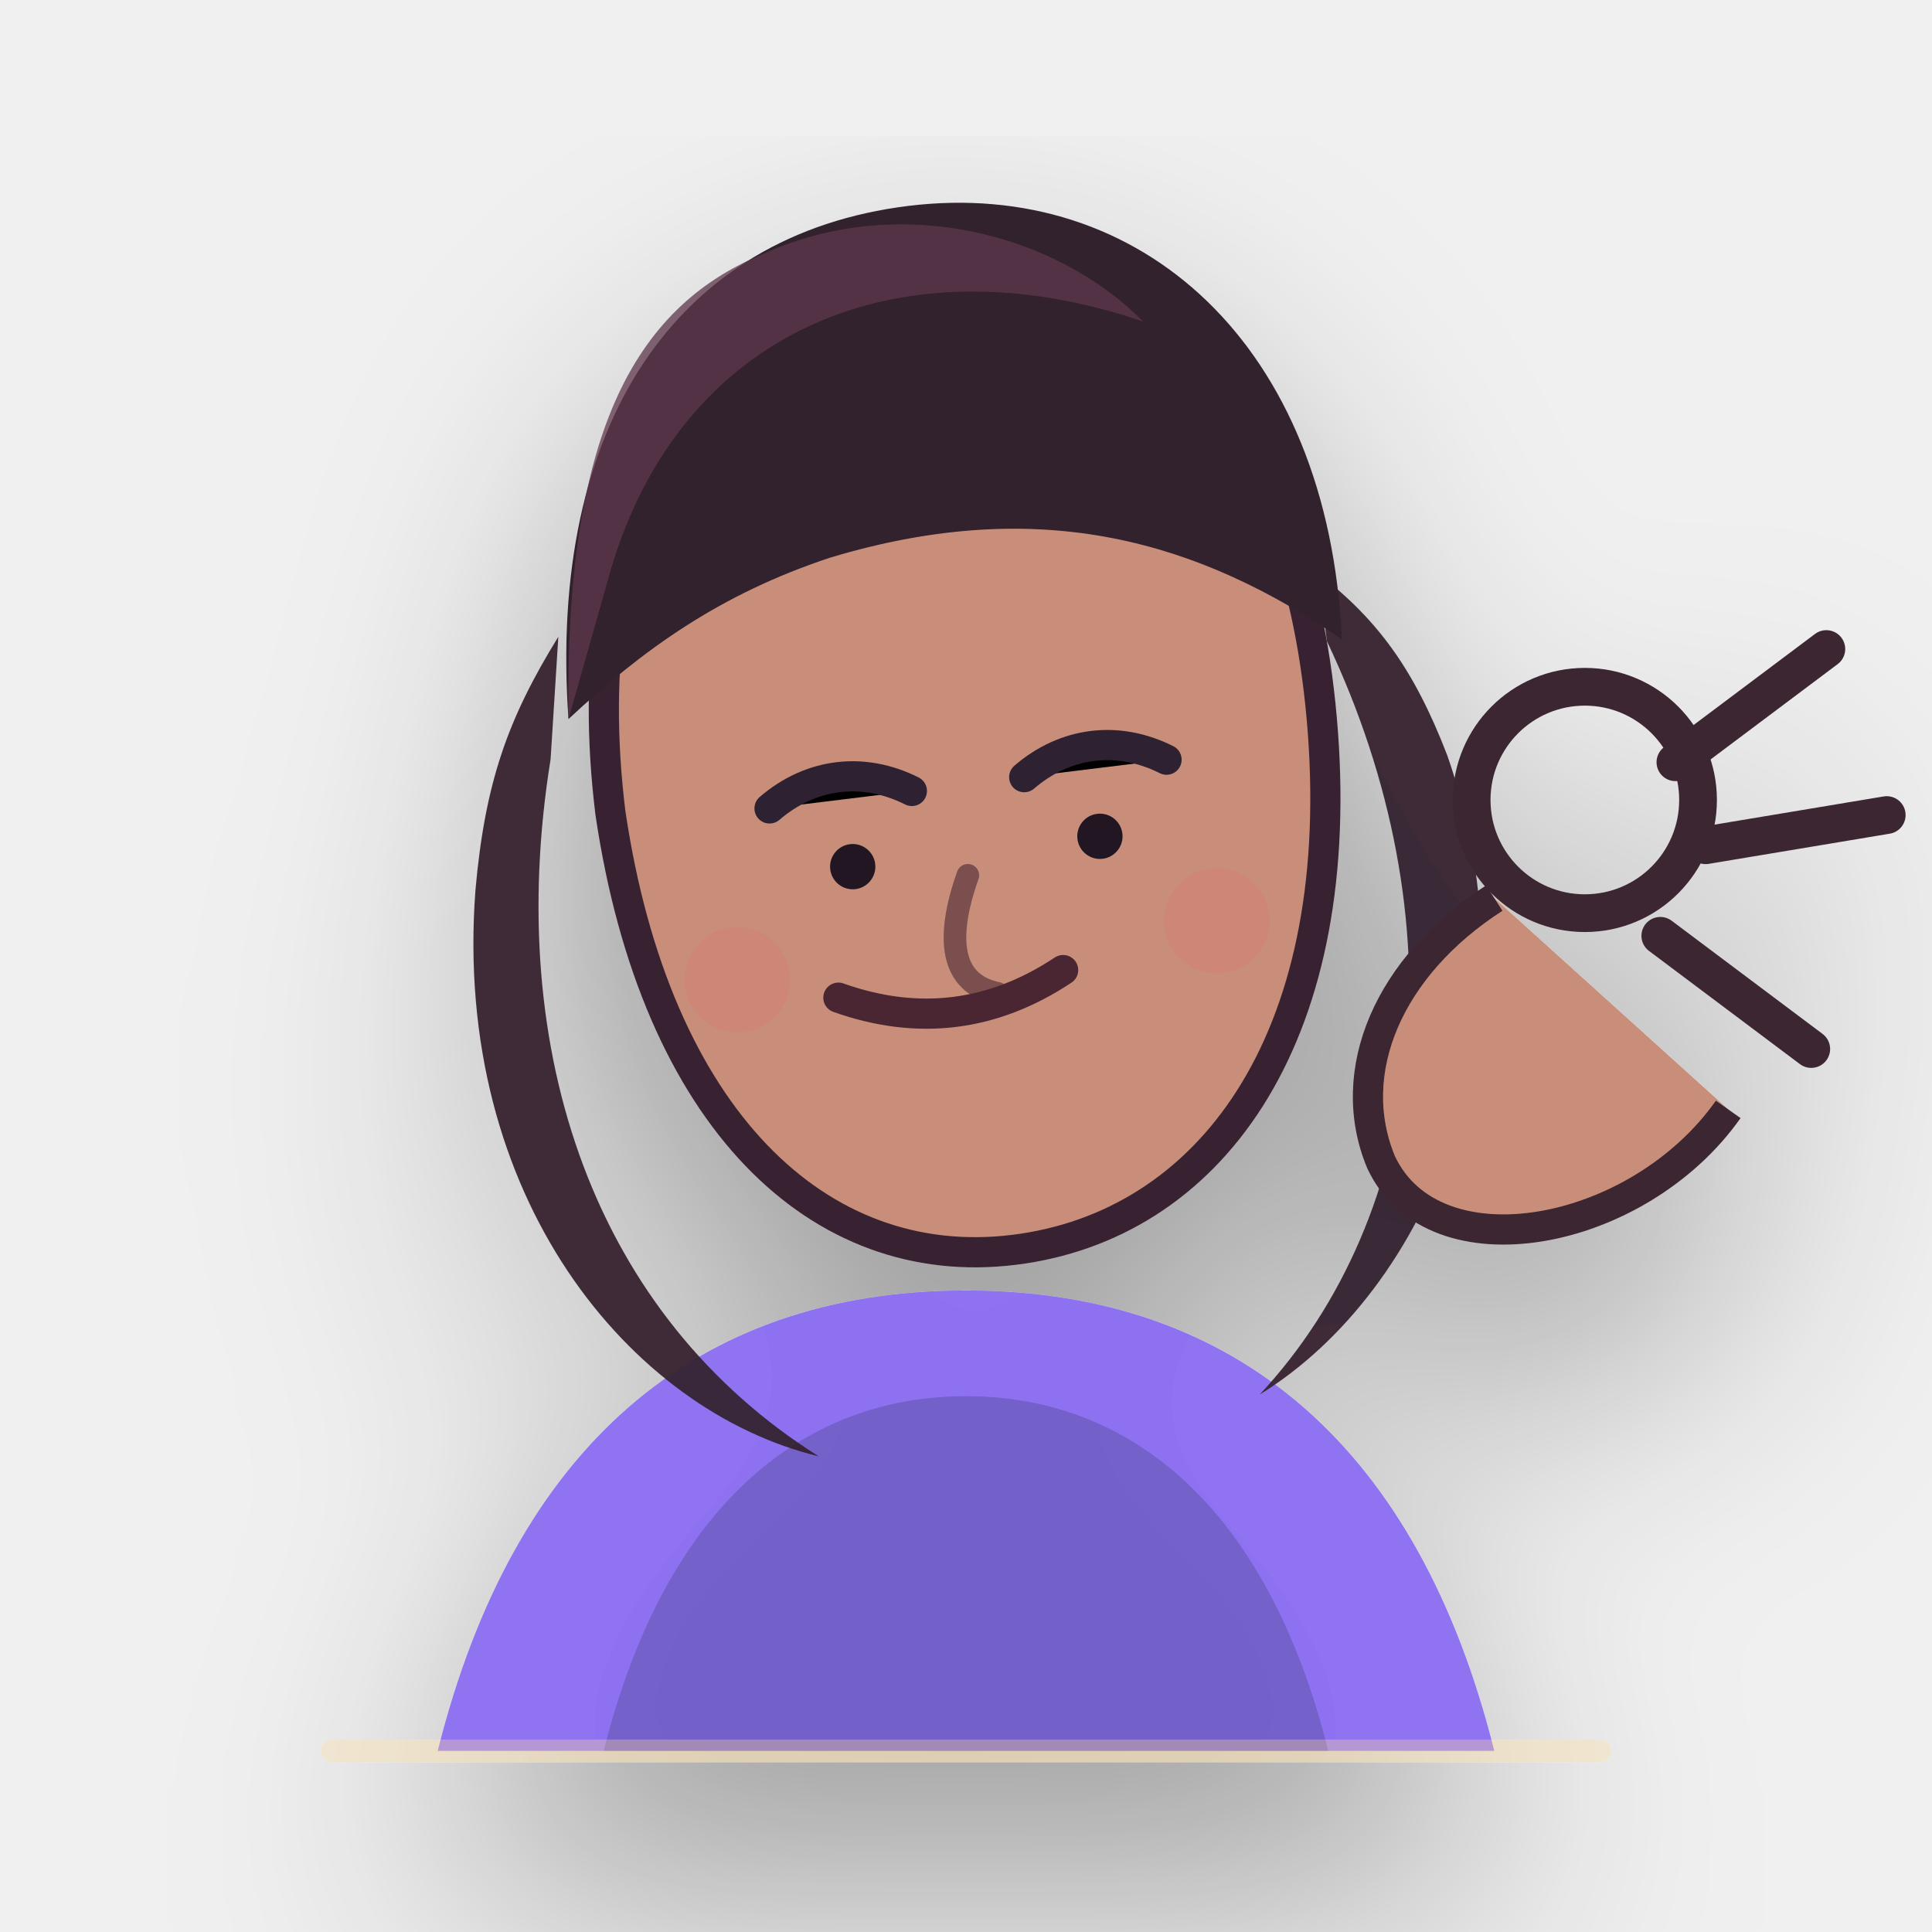
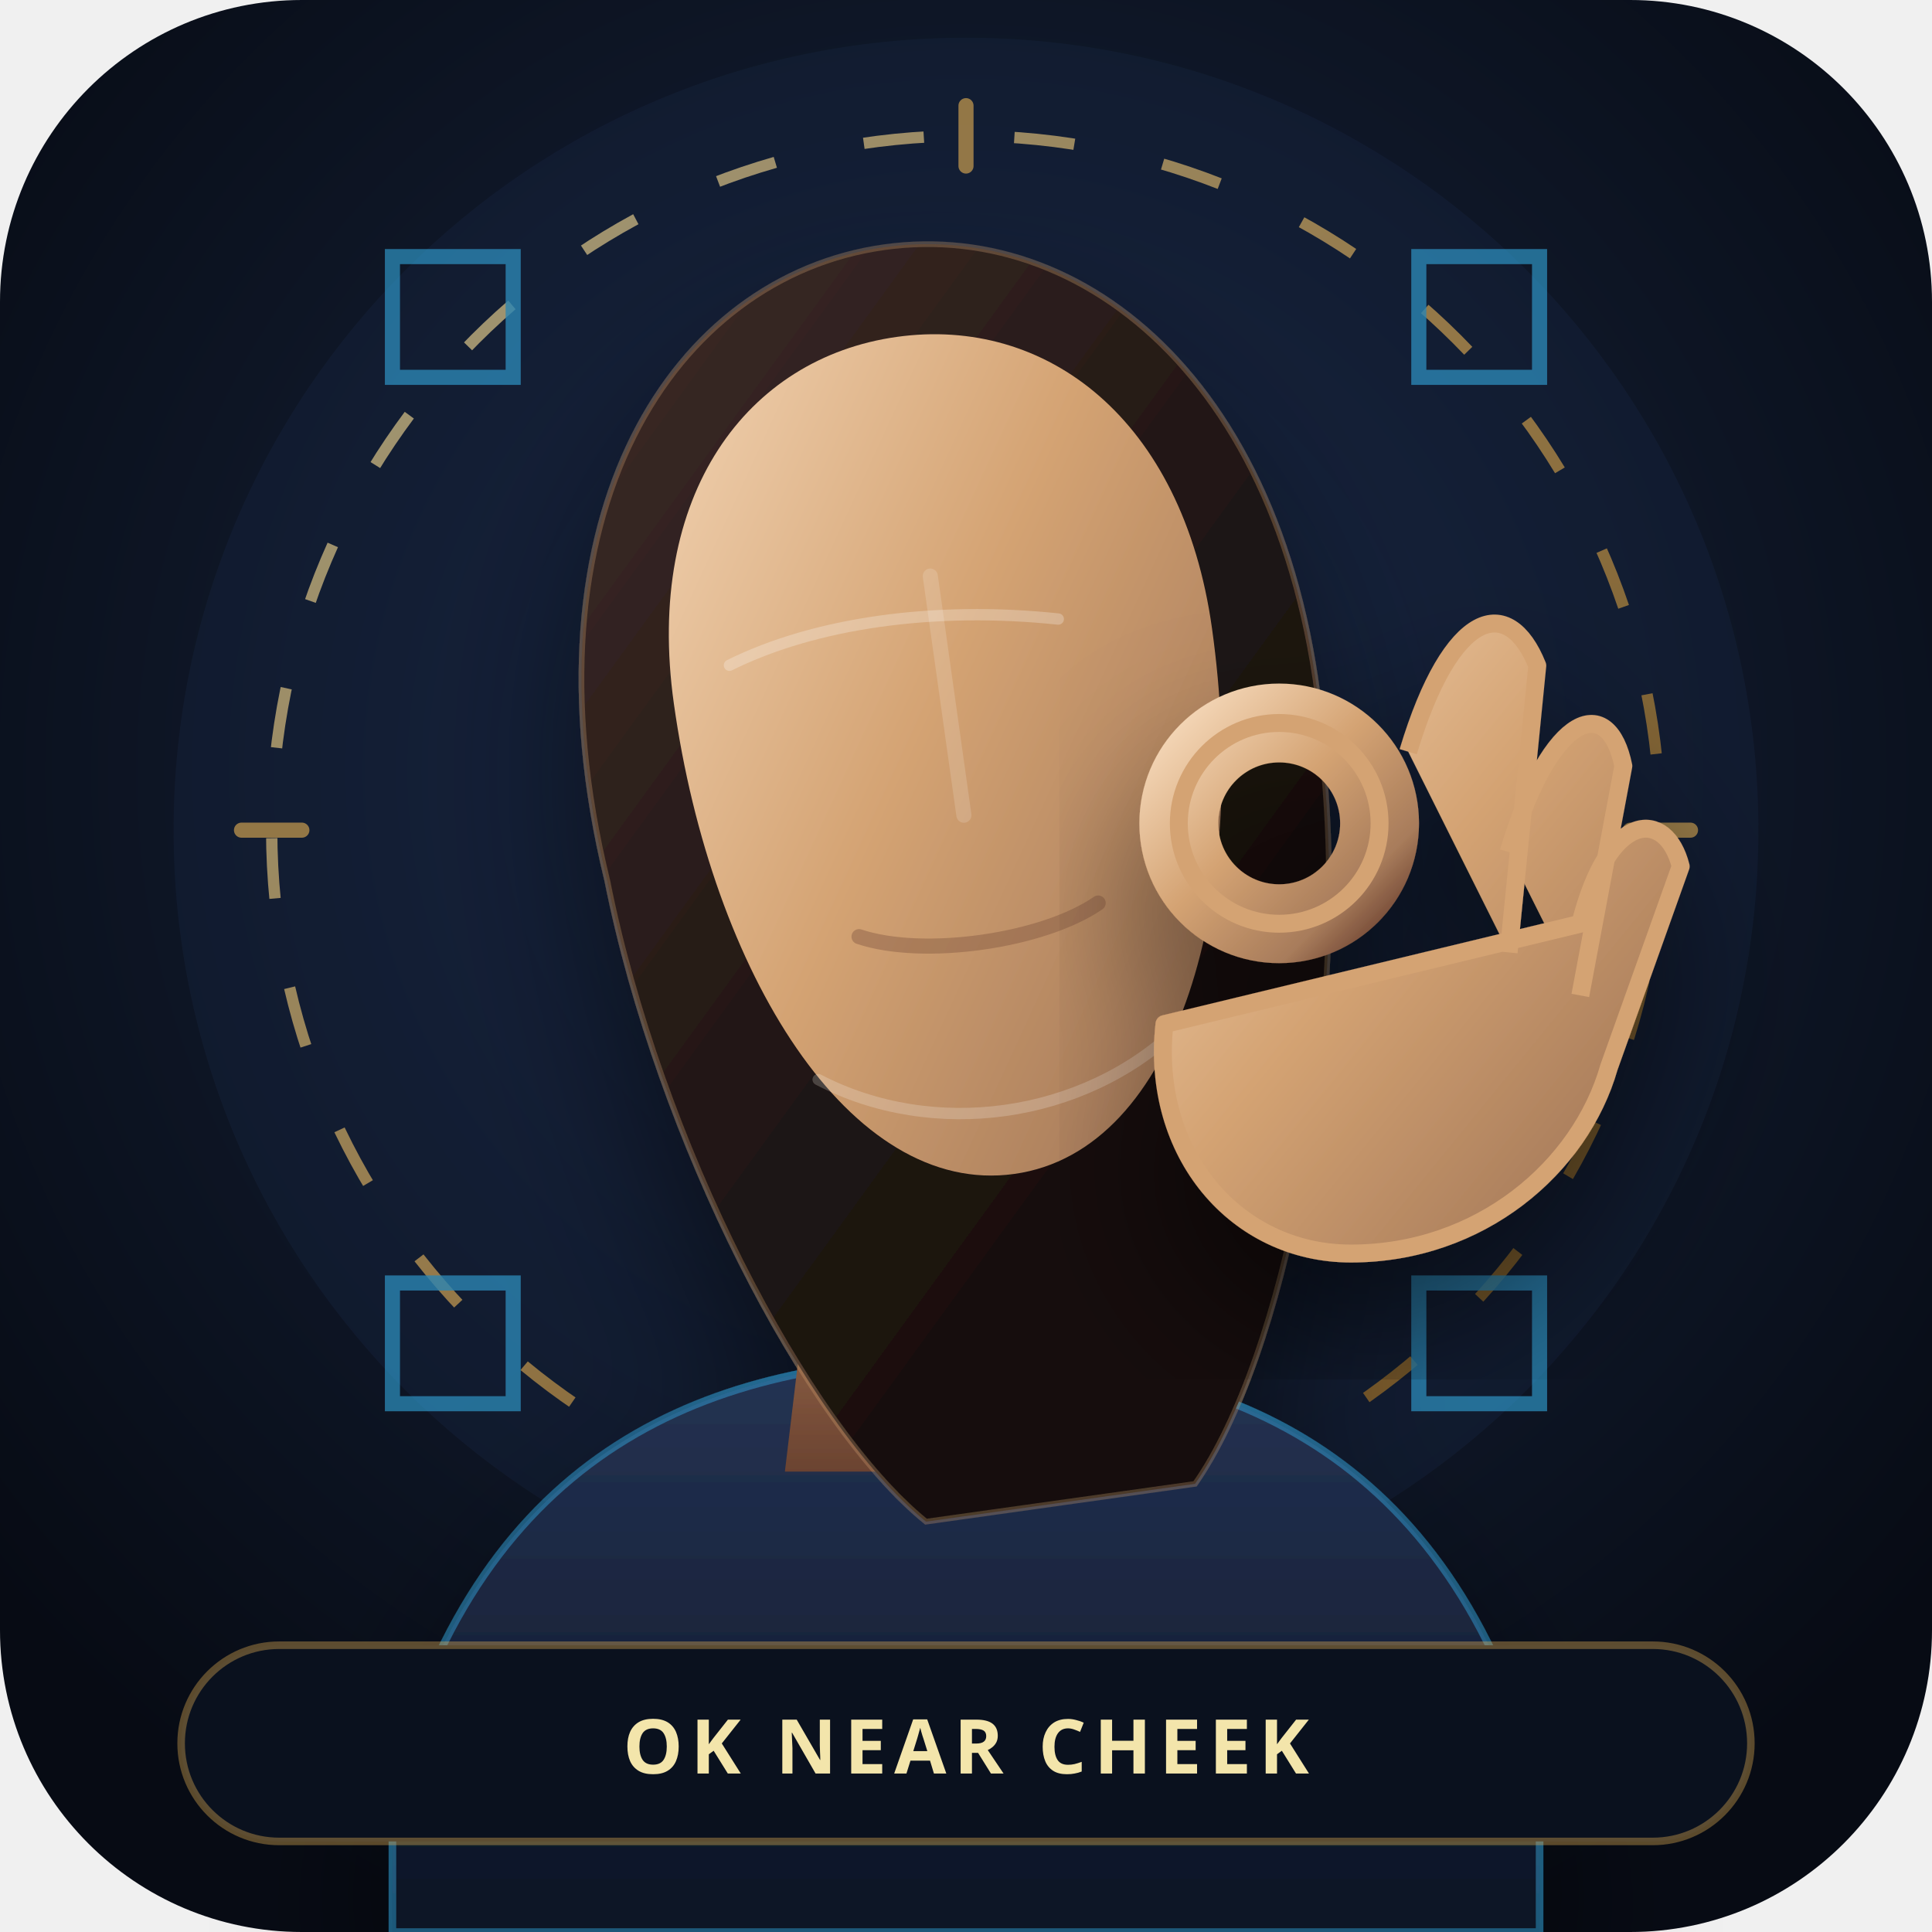
<svg xmlns="http://www.w3.org/2000/svg" width="512" height="512" viewBox="0 0 256 256" role="img" aria-label="female verification pose ok-near-cheek">
  <defs>
-     <linearGradient id="g14" x1="36" y1="28" x2="220" y2="232" gradientUnits="userSpaceOnUse">
-       <stop stop-color="#ef5e5e" stop-opacity=".22" />
-       <stop offset=".52" stop-color="#d9a752" stop-opacity=".18" />
-       <stop offset="1" stop-color="#8a6ef2" stop-opacity=".20" />
+     <radialGradient id="bgGrad" cx="50%" cy="40%" r="65%">
+       <stop offset="0%" stop-color="#1A2744" />
+       <stop offset="60%" stop-color="#0E1626" />
+       <stop offset="100%" stop-color="#070B14" />
+     </radialGradient>
+     <linearGradient id="skinLight" x1="0%" y1="0%" x2="100%" y2="100%">
+       <stop offset="0%" stop-color="#F3D5B5" />
+       <stop offset="45%" stop-color="#D4A373" />
+       <stop offset="85%" stop-color="#A87C5B" />
+       <stop offset="100%" stop-color="#7B503B" />
    </linearGradient>
-     <filter id="s" x="-20%" y="-20%" width="140%" height="140%">
-       <feDropShadow dx="0" dy="18" stdDeviation="18" flood-color="#05070d" flood-opacity=".35" />
+     <linearGradient id="skinShadow" x1="0%" y1="0%" x2="0%" y2="100%">
+       <stop offset="0%" stop-color="#C28E63" />
+       <stop offset="100%" stop-color="#6B4331" />
+     </linearGradient>
+     <linearGradient id="hairGrad" x1="20%" y1="0%" x2="80%" y2="100%">
+       <stop offset="0%" stop-color="#3A2925" />
+       <stop offset="50%" stop-color="#1F1513" />
+       <stop offset="100%" stop-color="#110B0A" />
+     </linearGradient>
+     <linearGradient id="clothGrad" x1="0%" y1="0%" x2="0%" y2="100%">
+       <stop offset="0%" stop-color="#243354" />
+       <stop offset="100%" stop-color="#0E1524" />
+     </linearGradient>
+     <linearGradient id="goldGrad" x1="0%" y1="0%" x2="100%" y2="100%">
+       <stop offset="0%" stop-color="#F3E5AB" />
+       <stop offset="50%" stop-color="#D9A752" />
+       <stop offset="100%" stop-color="#996515" />
+     </linearGradient>
+     <filter id="dropShadow" x="-20%" y="-20%" width="140%" height="140%">
+       <feDropShadow dx="0" dy="12" stdDeviation="10" flood-color="#000000" flood-opacity="0.5" />
+     </filter>
+     <filter id="glow" x="-30%" y="-30%" width="160%" height="160%">
+       <feGaussianBlur stdDeviation="6" result="blur" />
+       <feComposite in="SourceGraphic" in2="blur" operator="over" />
    </filter>
  </defs>
-   <g filter="url(#s)">
-     <path d="M58 232 C68 192 92 171 128 171 C164 171 188 192 198 232 Z" fill="#8a6ef2" opacity=".95" />
-     <path d="M80 232 C88 200 106 185 128 185 C150 185 168 200 176 232" fill="#0d1122" opacity=".20" />
-     <g transform="rotate(-7 128 114)">
-       <path d="M82 102 C82 62 101 38 130 38 C161 38 179 62 177 103 C175 144 154 166 128 166 C102 166 83 143 82 102Z" fill="#c88e7a" stroke="#382433" stroke-width="4" />
-       <path d="M78 89 C80 50 100 27 131 27 C162 27 184 52 181 91 C164 76 144 67 115 72 C100 75 89 81 78 89Z" fill="#32202d" />
-       <path d="M86 70 C99 40 129 31 160 46 C150 33 130 25 111 31 C93 36 82 52 78 89" fill="#5e3a4d" opacity=".75" />
-       <path d="M75 94 C64 132 72 168 99 190 C75 181 55 150 63 110 C66 96 70 88 78 78" fill="#32202d" opacity=".92" />
-       <path d="M179 91 C192 130 183 168 158 189 C182 178 201 145 193 108 C190 96 186 89 179 82" fill="#32202d" opacity=".92" />
-       <path d="M103 104 C109 100 116 100 122 104" stroke="#2d2130" stroke-width="4" stroke-linecap="round" />
-       <path d="M137 104 C143 100 150 100 156 104" stroke="#2d2130" stroke-width="4" stroke-linecap="round" />
-       <circle cx="113" cy="113" r="3" fill="#201722" />
-       <circle cx="146" cy="113" r="3" fill="#201722" />
-       <path d="M128 116 C124 124 124 130 130 132" stroke="#7b4f50" stroke-width="3" stroke-linecap="round" fill="none" />
-       <path d="M109 130 C119 135 129 135 139 130" stroke="#4a2630" stroke-width="4" stroke-linecap="round" fill="none" />
-       <circle cx="96" cy="126" r="7" fill="#ef5e5e" opacity=".16" />
-       <circle cx="160" cy="126" r="7" fill="#ef5e5e" opacity=".16" />
+   <rect width="256" height="256" rx="40" fill="url(#bgGrad)" />
+   <circle cx="128" cy="110" r="105" fill="#182642" opacity="0.35" />
+   <g opacity="0.65">
+     <circle cx="128" cy="110" r="92" fill="none" stroke="url(#goldGrad)" stroke-width="1.5" stroke-dasharray="8 12" />
+     <path d="M 128 14 L 128 22 M 128 198 L 128 206 M 32 110 L 40 110 M 216 110 L 224 110" stroke="#D9A752" stroke-width="2" stroke-linecap="round" />
+     <rect x="52" y="34" width="16" height="16" fill="none" stroke="#38BDF8" stroke-width="2" stroke-dasharray="16 0" opacity="0.8" />
+     <rect x="188" y="34" width="16" height="16" fill="none" stroke="#38BDF8" stroke-width="2" stroke-dasharray="16 0" opacity="0.8" />
+     <rect x="52" y="170" width="16" height="16" fill="none" stroke="#38BDF8" stroke-width="2" stroke-dasharray="16 0" opacity="0.8" />
+     <rect x="188" y="170" width="16" height="16" fill="none" stroke="#38BDF8" stroke-width="2" stroke-dasharray="16 0" opacity="0.8" />
+   </g>
+   <g filter="url(#dropShadow)">
+     <path d="M 52 236 C 64 192 94 180 128 180 C 162 180 192 192 204 236 L 204 256 L 52 256 Z" fill="url(#clothGrad)" stroke="#38BDF8" stroke-width="1" stroke-opacity="0.4" />
+     <path d="M 110 145 L 146 145 L 152 195 L 104 195 Z" fill="url(#skinShadow)" />
+     <g transform="rotate(-8 128 110)">
+       <path d="M 80 110 C 75 60 100 32 128 32 C 156 32 181 60 176 110 C 174 145 160 185 146 200 L 110 200 C 96 185 82 145 80 110 Z" fill="url(#hairGrad)" stroke="#D4A373" stroke-width="0.75" stroke-opacity="0.3" />
+       <path d="M 92 88 C 92 60 108 44 128 44 C 148 44 164 60 164 88 C 164 124 150 156 128 156 C 106 156 92 124 92 88 Z" fill="url(#skinLight)" />
+       <path d="M 100 84 C 112 80 128 80 144 84" fill="none" stroke="#FFF" stroke-width="1.5" opacity="0.25" stroke-linecap="round" />
+       <path d="M 128 76 L 128 108" fill="none" stroke="#FFF" stroke-width="2" opacity="0.15" stroke-linecap="round" />
+       <path d="M 112 122 C 120 126 136 126 144 122" fill="none" stroke="#7B503B" stroke-width="2" opacity="0.4" stroke-linecap="round" />
+       <path d="M 104 140 C 118 150 138 150 152 140" fill="none" stroke="#FFF" stroke-width="1.5" opacity="0.2" stroke-linecap="round" />
    </g>
-     <g>
-       <circle cx="210" cy="106" r="15" fill="none" stroke="#3a2530" stroke-width="5" />
-       <path d="M198 119 C184 128 178 142 183 154 C190 169 217 164 229 147" fill="#c88e7a" stroke="#3a2530" stroke-width="4" />
-       <path d="M222 101 L242 86 M226 112 L250 108 M220 124 L240 139" stroke="#3a2530" stroke-width="5" stroke-linecap="round" />
-     </g>
-     <path d="M44 232 H212" stroke="#f6d79a" stroke-opacity=".35" stroke-width="3" stroke-linecap="round" />
  </g>
+   <g transform="translate(160, 92) scale(0.95)" filter="url(#dropShadow)">
+     <path d="M 28 8 C 34 -12 42 -14 46 -4 L 42 36 M 42 22 C 48 2 56 0 58 10 L 52 42 M 52 32 C 56 16 64 16 66 24 L 56 52 C 52 66 38 78 20 78 C 4 78 -8 64 -6 46 Z" fill="url(#skinLight)" stroke="#D4A373" stroke-width="2.5" stroke-linejoin="round" />
+     <circle cx="10" cy="18" r="14" fill="none" stroke="url(#skinLight)" stroke-width="11" />
+     <circle cx="10" cy="18" r="14" fill="none" stroke="#D4A373" stroke-width="2.5" />
+   </g>
+   <rect x="24" y="218" width="208" height="26" rx="13" fill="#0A111E" stroke="#D9A752" stroke-width="1" stroke-opacity="0.4" />
+   <text x="128" y="235" font-family="sans-serif" font-size="10" font-weight="800" fill="#F3E5AB" text-anchor="middle" letter-spacing="1">OK NEAR CHEEK</text>
</svg>
